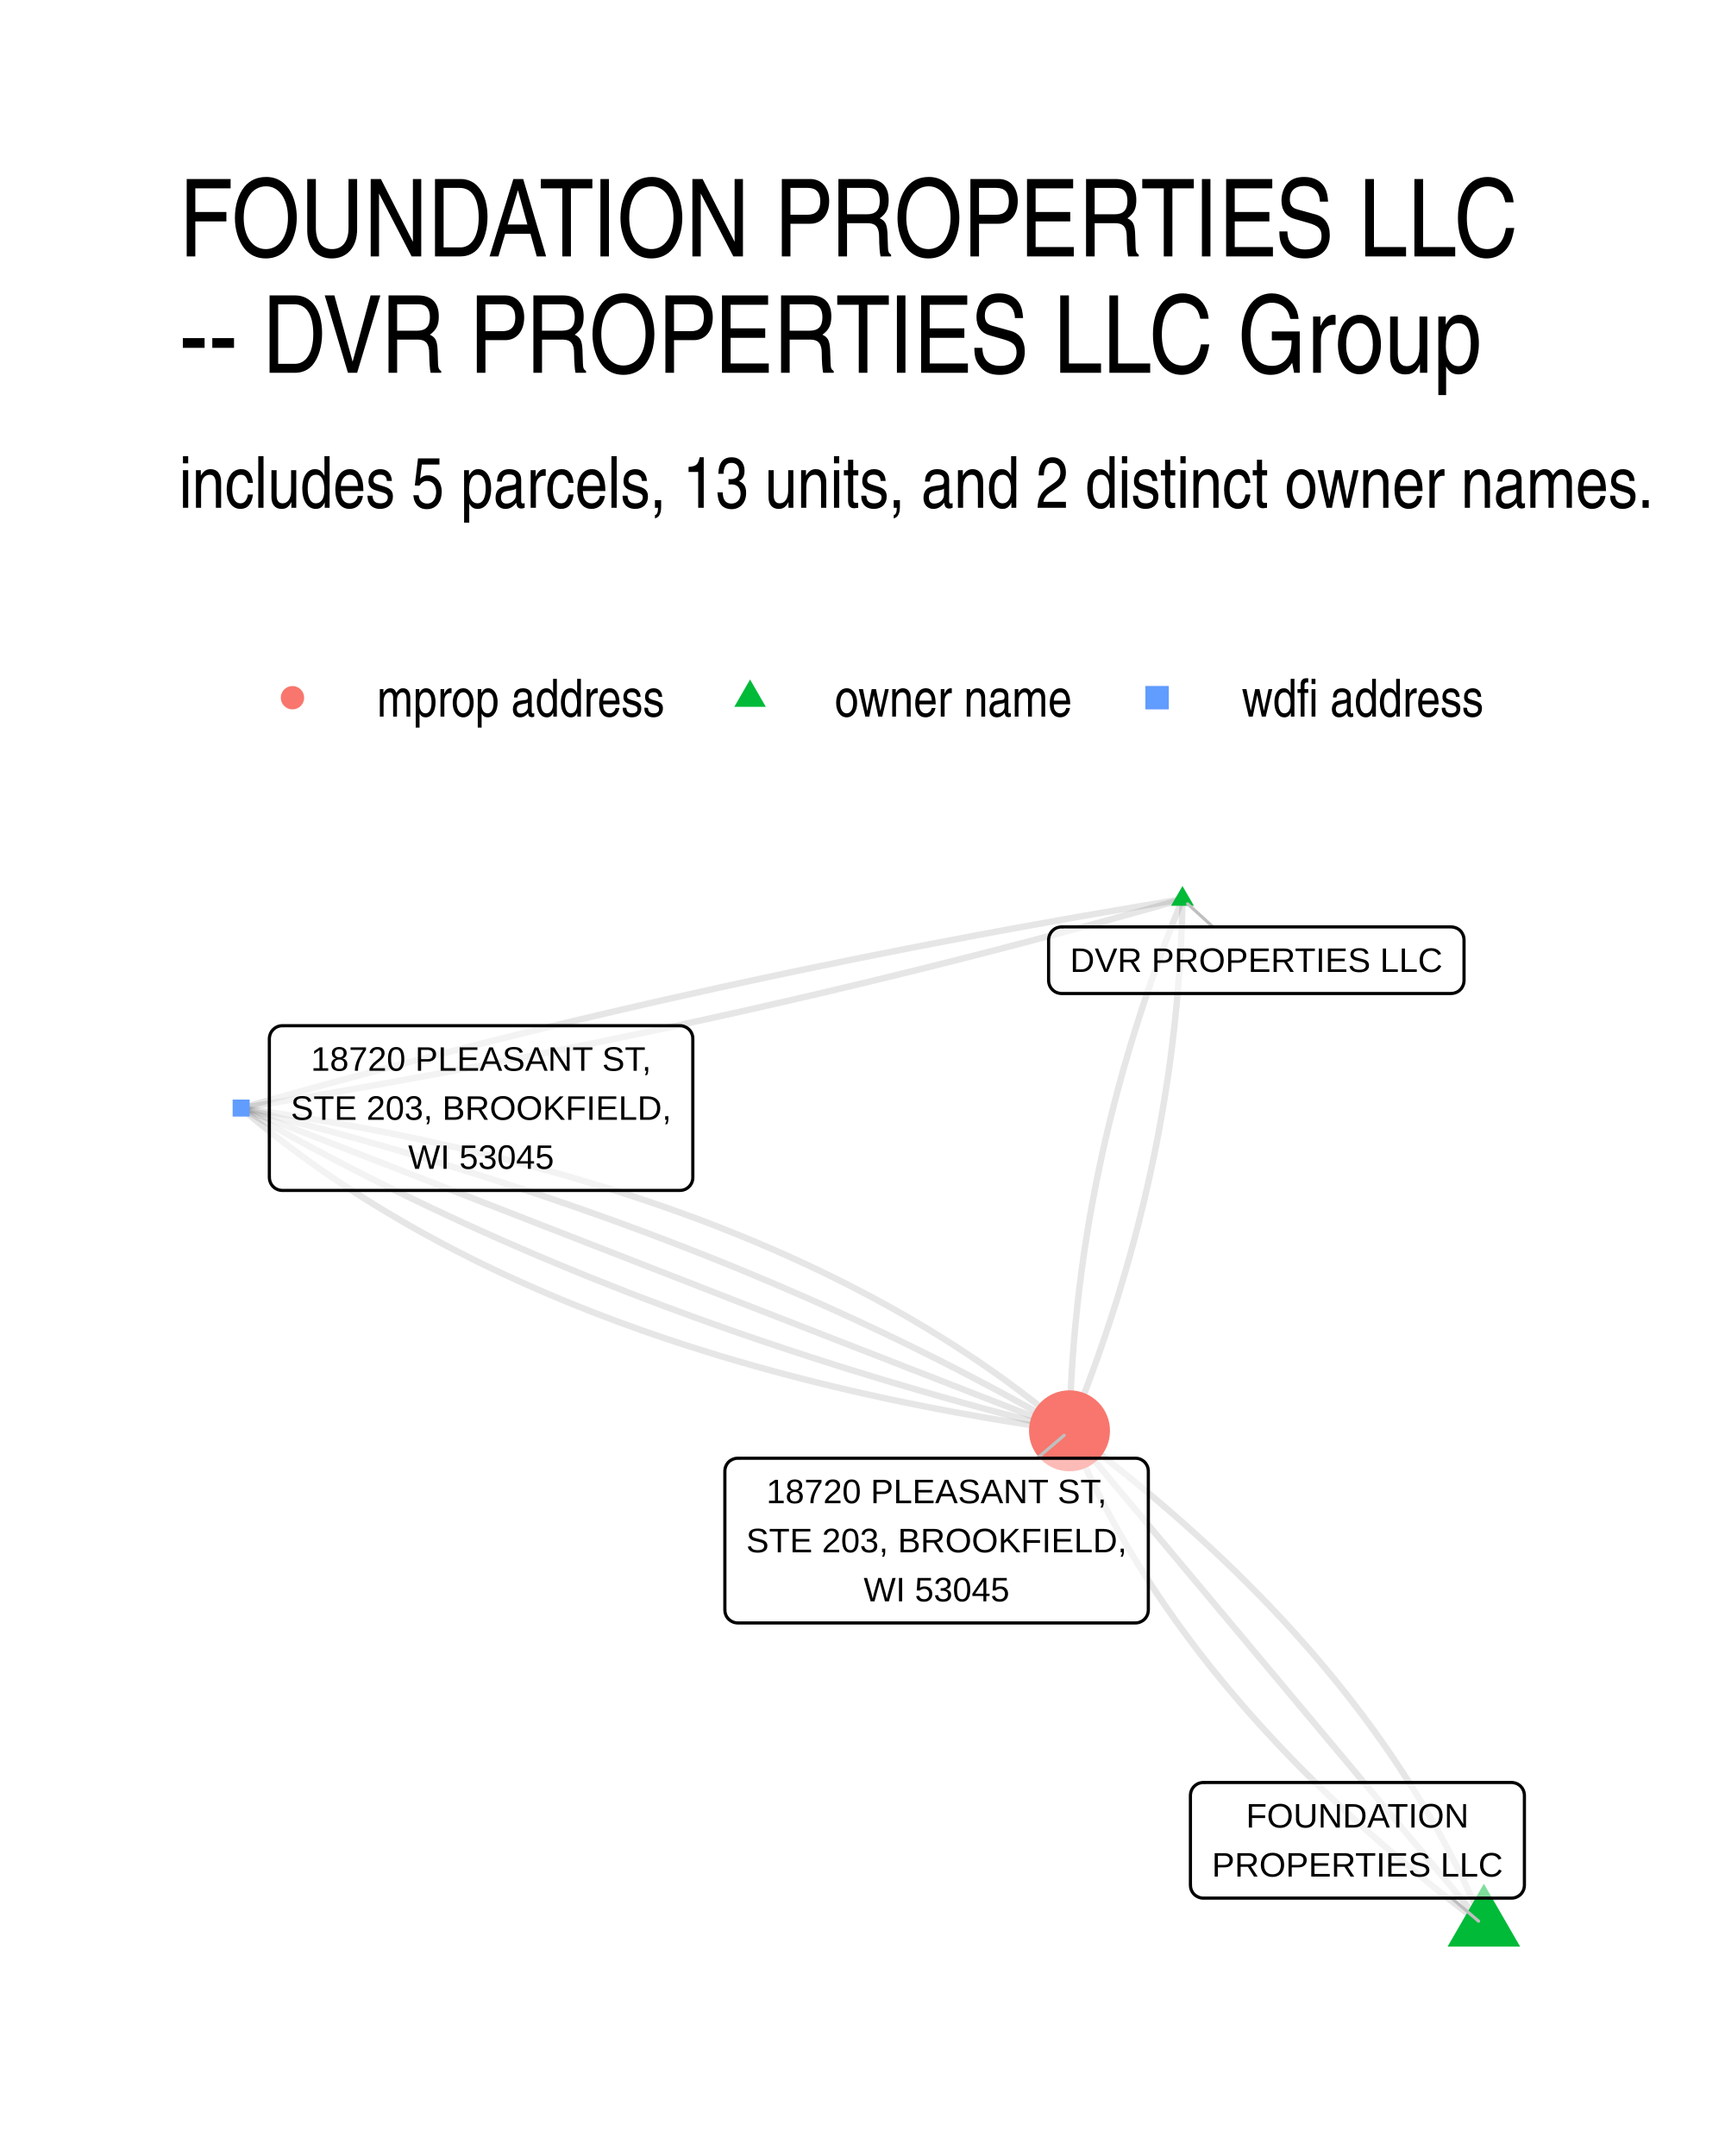
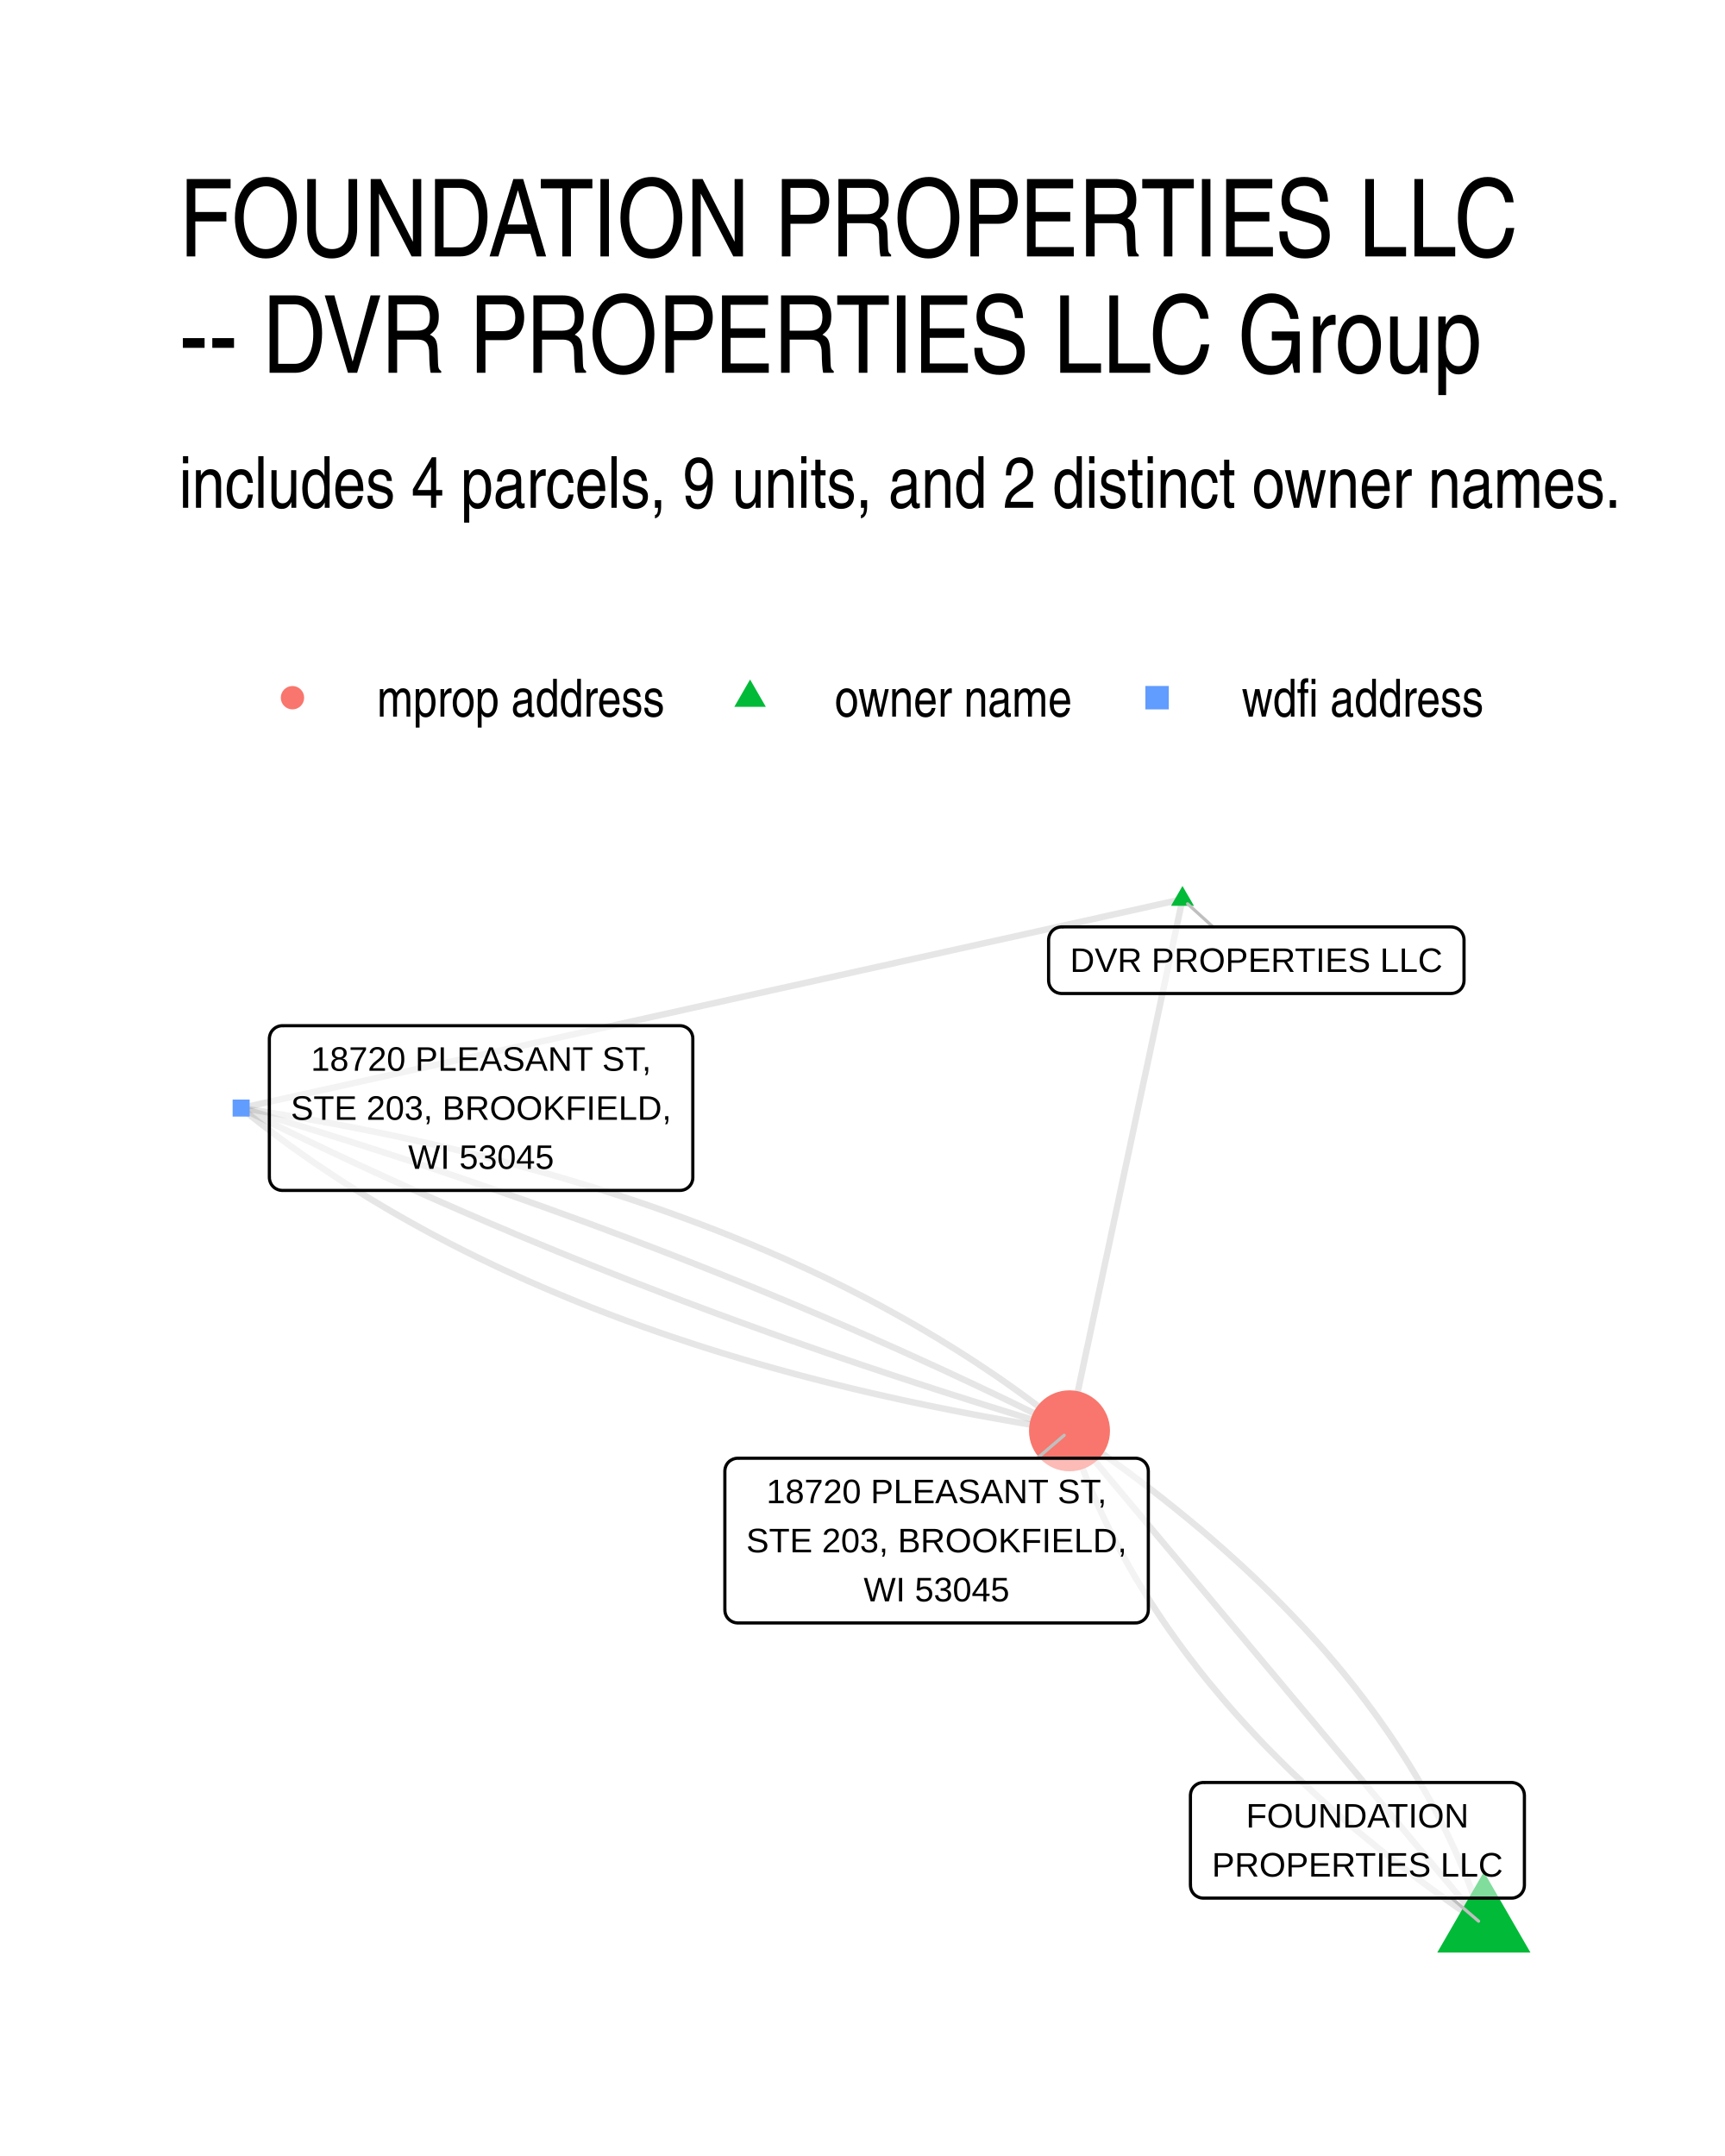
<svg xmlns="http://www.w3.org/2000/svg" width="384" height="480" viewBox="0 0 288 360">
  <g class="svglite">
    <defs>
      <style>.svglite line,.svglite polyline,.svglite polygon,.svglite path,.svglite circle{fill:none;stroke:#000000;stroke-linecap:round;stroke-linejoin:round;stroke-miterlimit:10.00}.svglite text{white-space:pre}.svglite g.glyphgroup path{fill:inherit;stroke:none}</style>
    </defs>
    <rect width="100%" height="100%" style="stroke-linecap:round;stroke-linejoin:round;stroke-miterlimit:10.00;stroke:none;fill:#FFFFFF" />
    <defs>
      <clipPath id="cpMC4wMHwyODguMDB8MC4wMHwzNjAuMDA=">
        <path d="M0 0h288v360H0z" />
      </clipPath>
    </defs>
    <g clip-path="url(#cpMC4wMHwyODguMDB8MC4wMHwzNjAuMDA=)">
      <path d="M0 0h288v360H0z" style="stroke-width:1.07;stroke:none;fill:#FFFFFF" />
    </g>
    <defs>
      <clipPath id="cpMjkuODl8MjU4LjExfDE0MS41OHwzMzAuMTE=">
        <path d="M29.89 141.58h228.22v188.53H29.89z" />
      </clipPath>
    </defs>
    <g clip-path="url(#cpMjkuODl8MjU4LjExfDE0MS41OHwzMzAuMTE=)">
-       <path d="m247.74 321.54-.38-.9-.38-.91-.39-.9-.4-.9-.41-.9-.41-.9-.41-.9-.43-.89-.43-.9-.43-.89-.45-.89-.45-.89-.45-.89-.47-.89-.47-.88-.47-.89-.49-.88-.48-.88-.5-.88-.5-.88-.51-.88-.52-.87-.52-.88-.53-.87-.53-.87-.54-.87-.55-.87-.56-.86-.56-.87-.57-.86-.57-.87-.58-.86-.59-.86-.59-.85-.6-.86-.61-.85-.61-.86-.62-.85-.63-.85-.63-.85-.64-.85-.65-.84-.65-.85-.66-.84-.67-.84-.67-.85-.68-.83-.69-.84-.69-.84-.7-.83-.7-.84-.71-.83-.72-.83-.73-.83-.73-.82-.74-.83-.74-.83-.75-.82-.76-.82-.77-.82-.77-.82-.77-.82-.79-.81-.79-.82-.8-.81-.8-.81-.81-.81-.82-.81-.82-.81-.83-.8-.84-.81-.84-.8-.85-.8-.85-.8-.87-.8-.87-.79-.87-.8-.88-.79-.89-.8-.9-.79-.9-.79-.91-.79-.91-.78-.92-.79-.93-.78-.94-.78-.94-.78-.95-.78-.95-.78-.96-.78-.97-.77-.97-.78-.98-.77-.99-.77-.99-.77-1-.77-1.01-.76-1.01-.77-1.02-.76" style="stroke-width:1.07;stroke:#000000;stroke-opacity:0.10;stroke-linecap:butt" />
+       <path d="m247.74 321.54-.3-.92-.31-.92-.31-.92-.32-.92-.33-.92-.34-.91-.35-.92-.35-.91-.36-.91-.38-.9-.38-.91-.38-.9-.4-.9-.4-.9-.42-.9-.42-.9-.42-.89-.44-.9-.45-.89-.45-.89-.46-.88-.47-.89-.48-.88-.48-.89-.5-.88-.5-.87-.51-.88-.52-.88-.53-.87-.53-.87-.54-.87-.56-.87-.56-.86-.56-.86-.58-.87-.58-.86-.6-.86-.6-.85-.6-.86-.62-.85-.63-.85-.63-.85-.64-.85-.65-.84-.66-.85-.67-.84-.67-.84-.68-.84-.69-.83-.7-.84-.71-.83-.71-.83-.73-.83-.73-.83-.74-.82-.75-.83-.75-.82-.77-.82-.77-.82-.78-.82-.79-.81-.8-.81-.8-.81-.81-.81-.83-.81-.83-.81-.83-.8-.85-.8-.85-.8-.87-.8-.87-.8-.88-.79-.88-.79-.9-.8-.9-.78-.91-.79-.92-.79-.93-.78-.94-.78-.94-.78-.96-.78-.96-.78-.97-.77-.97-.78-.99-.77-.99-.77-1-.76-1.01-.77-1.02-.76-1.03-.77-1.03-.76-1.05-.75-1.05-.76-1.06-.76-1.06-.75-1.08-.75-1.08-.75-1.09-.75-1.1-.74" style="stroke-width:1.07;stroke:#000000;stroke-opacity:0.10;stroke-linecap:butt" />
      <path d="m247.74 321.54-.7-.83-.7-.84-.7-.83-.7-.84-.7-.83-.69-.84-.7-.83-.7-.84-.7-.83-.7-.83-.7-.84-.7-.83-.7-.84-.7-.83-.69-.84-.7-.83-.7-.84-.7-.83-.7-.84-.7-.83-.7-.84-.7-.83-.69-.84-.7-.83-.7-.83-.7-.84-.7-.83-.7-.84-.7-.83-.7-.84-.69-.83-.7-.84-.7-.83-.7-.84-.7-.83-.7-.84-.7-.83-.7-.84-.7-.83-.69-.84-.7-.83-.7-.83-.7-.84-.7-.83-.7-.84-.7-.83-.7-.84-.69-.83-.7-.84-.7-.83-.7-.84-.7-.83-.7-.84-.7-.83-.7-.84-.7-.83-.69-.84-.7-.83-.7-.83-.7-.84-.7-.83-.7-.84-.7-.83-.7-.84-.69-.83-.7-.84-.7-.83-.7-.84-.7-.83-.7-.84-.7-.83-.7-.84-.69-.83-.7-.83-.7-.84-.7-.83-.7-.84-.7-.83-.7-.84-.7-.83-.7-.84-.69-.83-.7-.84-.7-.83-.7-.84-.7-.83-.7-.84-.7-.83-.7-.84-.69-.83-.7-.83-.7-.84-.7-.83-.7-.84-.7-.83-.7-.84-.7-.83-.7-.84-.69-.83" style="stroke-width:1.07;stroke:#000000;stroke-opacity:0.10;stroke-linecap:butt" />
-       <path d="m247.74 321.54-1.02-.76-1.01-.77-1.01-.76-1-.77-1-.77-.98-.77-.98-.77-.98-.78-.96-.77-.96-.78-.96-.78-.95-.78-.94-.78-.93-.78-.93-.78-.92-.79-.92-.78-.91-.79-.9-.79-.89-.79-.89-.8-.88-.79-.88-.8-.87-.79-.86-.8-.86-.8-.85-.8-.84-.8-.84-.81-.83-.8-.82-.81-.82-.81-.81-.81-.8-.81-.8-.81-.79-.82-.78-.81-.78-.82-.77-.82-.76-.82-.76-.82-.75-.82-.75-.83-.74-.83-.73-.82-.72-.83-.72-.83-.71-.83-.71-.84-.7-.83-.69-.84-.68-.84-.68-.83-.68-.84-.66-.85-.66-.84-.66-.85-.64-.84-.64-.85-.63-.85-.63-.85-.62-.85-.62-.85-.6-.86-.6-.86-.6-.85-.58-.86-.59-.86-.57-.87-.57-.86-.56-.87-.55-.86-.55-.87-.54-.87-.54-.87-.53-.87-.52-.88-.51-.87-.51-.88-.51-.88-.49-.88-.49-.88-.48-.88-.48-.89-.47-.88-.46-.89-.46-.89-.45-.89-.44-.89-.44-.89-.43-.9-.42-.89-.42-.9-.41-.9-.4-.9-.4-.9-.39-.9-.39-.91-.37-.9m18.86-88.76-.36.88-.36.89-.35.89-.36.89-.35.88-.34.89-.34.89-.34.89-.34.89-.33.88-.32.89-.33.89-.32.89-.32.89-.31.89-.31.89-.31.89-.3.89-.3.89-.3.89-.29.89-.29.89-.28.89-.29.9-.27.89-.28.89-.27.89-.27.89-.26.9-.26.89-.26.89-.26.89-.25.9-.24.89-.25.9-.24.89-.23.89-.24.9-.22.89-.23.9-.22.89-.22.9-.22.89-.21.9-.21.89-.2.9-.2.89-.2.9-.19.9-.19.89-.19.9-.19.9-.18.89-.17.9-.17.9-.17.9-.17.89-.16.9-.16.9-.16.9-.15.9-.15.9-.14.9-.14.9-.14.9-.14.89-.13.9-.12.91-.13.9-.12.9-.11.9-.12.9-.11.9-.1.9-.11.9-.1.9-.09.91-.09.9-.09.9-.09.9-.08.9-.08.91-.07.9-.07.9-.07.91-.06.9-.06.91-.06.9-.05.9-.05.91-.05.9-.04.91-.04.9-.04.91-.03.9-.03.91-.02.91-.03.9-.01.91m18.86-88.76-1.65.27-1.65.27-1.66.28-1.65.27-1.65.28-1.65.28-1.64.28-1.65.28-1.64.29-1.65.28-1.64.29-1.64.29-1.64.29-1.63.3-1.64.29-1.63.3-1.64.29-1.63.3-1.63.31-1.63.3-1.63.3-1.62.31-1.63.31-1.62.31-1.62.31-1.62.31-1.62.31-1.62.32-1.62.32-1.61.32-1.62.32-1.61.32-1.61.32-1.61.33-1.61.33-1.6.33-1.61.33-1.6.33-1.61.33-1.6.34-1.6.34-1.6.34-1.59.34-1.6.34-1.59.34-1.6.35-1.59.35-1.59.34-1.59.36-1.58.35-1.59.35-1.58.36-1.59.35-1.58.36-1.58.36-1.58.37-1.58.36-1.57.36-1.58.37-1.57.37-1.58.37-1.57.37-1.57.38-1.56.37-1.57.38-1.57.38-1.56.38-1.56.38-1.56.38-1.56.39-1.56.39-1.56.38-1.55.4-1.56.39-1.55.39-1.55.4-1.55.39-1.55.4-1.55.4-1.55.4-1.54.41-1.54.4-1.55.41-1.54.41-1.54.41-1.53.41-1.54.41-1.53.42-1.54.41-1.53.42-1.53.42-1.53.42-1.53.43-1.53.42-1.52.43-1.52.43-1.53.43-1.52.43-1.52.43" style="stroke-width:1.07;stroke:#000000;stroke-opacity:0.10;stroke-linecap:butt" />
-       <path d="m197.42 150.15-.01.9-.03.91-.02.91-.03.9-.03.91-.04.9-.04.91-.04.9-.05.91-.05.9-.05.91-.06.9-.06.9-.06.91-.07.9-.07.9-.07.91-.08.9-.08.9-.09.91-.09.9-.09.9-.09.9-.1.9-.11.9-.1.91-.11.9-.11.9-.12.9-.12.9-.13.9-.12.9-.13.9-.14.9-.14.9-.14.9-.14.9-.15.9-.15.9-.16.89-.16.9-.16.9-.16.9-.17.9-.18.89-.17.9-.18.9-.19.9-.18.89-.2.9-.19.89-.2.9-.2.9-.2.89-.21.9-.21.89-.22.9-.22.89-.22.9-.22.89-.23.9-.24.89-.23.9-.24.89-.25.89-.24.9-.25.89-.26.89-.25.9-.27.89-.26.89-.27.89-.27.9-.27.89-.28.89-.29.89-.28.89-.29.89-.29.89-.3.89-.3.89-.3.89-.31.89-.31.89-.31.89-.32.89-.32.89-.32.89-.33.89-.33.89-.34.89-.34.89-.34.88-.34.89-.35.89-.36.89-.35.88-.36.89-.36.89m18.86-88.76-1.52.43-1.52.43-1.52.43-1.52.43-1.53.43-1.52.42-1.53.42-1.53.43-1.53.42-1.54.41-1.53.42-1.53.42-1.54.41-1.54.41-1.54.41-1.54.41-1.54.41-1.54.4-1.55.4-1.54.41-1.55.4-1.55.4-1.55.39-1.55.4-1.55.39-1.56.39-1.55.39-1.56.39-1.56.39-1.56.38-1.56.39-1.56.38-1.57.38-1.56.38-1.57.38-1.57.37-1.57.37-1.57.38-1.57.37-1.57.37-1.58.36-1.58.37-1.57.36-1.58.36-1.58.36-1.59.36-1.58.36-1.58.36-1.59.35-1.59.35-1.59.35-1.59.35-1.59.35-1.59.35-1.6.34-1.59.34-1.6.34-1.6.34-1.6.34-1.6.33-1.6.34-1.61.33-1.6.33-1.61.33-1.61.33-1.61.32-1.61.33-1.61.32-1.61.32-1.62.32-1.61.32-1.62.31-1.62.32-1.62.31-1.62.31-1.63.31-1.62.31-1.63.31-1.63.3-1.63.3-1.63.3-1.63.3-1.63.3-1.63.3-1.64.29-1.64.29-1.64.3-1.64.29-1.64.28-1.64.29-1.65.28-1.64.29-1.65.28-1.65.28-1.65.28-1.65.27-1.65.28-1.65.27-1.66.27m0 0 .98.83.99.82.99.82 1.01.81 1.01.81 1.02.8 1.03.79 1.04.79 1.04.78 1.06.78 1.06.77 1.07.77 1.09.76 1.09.75 1.09.75 1.11.74 1.11.73 1.13.73 1.13.73 1.14.72 1.15.71 1.16.71 1.16.7 1.18.69 1.18.69 1.19.69 1.2.68 1.21.67 1.22.66 1.23.67 1.23.65 1.24.65 1.26.64 1.26.64 1.26.63 1.28.63 1.29.62 1.29.61 1.31.61 1.31.6 1.32.6 1.33.59 1.33.58 1.35.58 1.35.58 1.36.56 1.38.57 1.38.55 1.38.55 1.4.55 1.41.53 1.41.54 1.42.52 1.43.52 1.44.52 1.45.51 1.46.5 1.46.5 1.48.49 1.48.49 1.49.48 1.5.47 1.51.47 1.52.47 1.52.45 1.53.45 1.55.45 1.55.44 1.56.43 1.56.43 1.58.42 1.58.42 1.6.41 1.6.41 1.61.39 1.62.4 1.63.39 1.63.38 1.65.37 1.65.37 1.66.37 1.67.36 1.68.35 1.69.34 1.7.35 1.7.33 1.71.33 1.72.32 1.74.32 1.73.31 1.75.31 1.76.3 1.76.29 1.77.29 1.79.28 1.79.28 1.79.27 1.81.27 1.82.26" style="stroke-width:1.07;stroke:#000000;stroke-opacity:0.10;stroke-linecap:butt" />
-       <path d="m40.26 185.02 1.19.69 1.19.68 1.2.68 1.2.68 1.2.68 1.21.67 1.21.67 1.22.66 1.22.67 1.23.66 1.23.65 1.23.66 1.24.65 1.25.65 1.24.65 1.26.64 1.25.64 1.26.64 1.27.63 1.27.63 1.27.63 1.28.63 1.28.62 1.28.62 1.29.62 1.3.61 1.3.61 1.3.61 1.31.61 1.31.6 1.31.6 1.32.59 1.33.6 1.33.59 1.33.59 1.34.58 1.34.58 1.34.58 1.35.58 1.36.57 1.36.57 1.36.57 1.37.56 1.37.57 1.37.56 1.38.55 1.39.55 1.38.55 1.4.55 1.39.55 1.41.54 1.4.54 1.41.53 1.41.53 1.42.53 1.43.53 1.42.52 1.43.53 1.44.51 1.44.52 1.44.51 1.45.51 1.45.51 1.46.5 1.46.5 1.47.5 1.47.49 1.47.5 1.48.49 1.48.48 1.49.49 1.49.48 1.49.47 1.5.48 1.51.47 1.5.47 1.52.46 1.51.47 1.52.46 1.53.45 1.53.46 1.53.45 1.54.45 1.54.44 1.55.45 1.55.44 1.55.43 1.56.44 1.57.43 1.56.43 1.58.42 1.57.42 1.58.42 1.59.42 1.59.41 1.59.41 1.6.41 1.6.41 1.61.4" style="stroke-width:1.07;stroke:#000000;stroke-opacity:0.10;stroke-linecap:butt" />
-       <path d="m40.26 185.02 1.4.55 1.4.54 1.39.54 1.4.55 1.4.54 1.39.55 1.4.54 1.4.55 1.39.54 1.4.54 1.4.55 1.39.54 1.4.55 1.4.54 1.4.55 1.39.54 1.4.54 1.4.55 1.39.54 1.4.55 1.4.54 1.39.55 1.4.54 1.4.54 1.39.55 1.4.54 1.4.55 1.4.54 1.39.55 1.4.54 1.4.54 1.39.55 1.4.54 1.4.55 1.39.54 1.4.55 1.4.54 1.39.54 1.4.55 1.4.54 1.4.55 1.39.54 1.4.55 1.4.54 1.39.54 1.4.55 1.4.54 1.39.55 1.4.54 1.4.55 1.39.54 1.4.55 1.4.54 1.4.54 1.39.55 1.4.54 1.4.55 1.39.54 1.4.55 1.4.54 1.39.54 1.4.55 1.4.54 1.39.55 1.4.54 1.4.55 1.39.54 1.4.54 1.4.55 1.4.54 1.39.55 1.4.54 1.4.55 1.39.54 1.4.54 1.4.55 1.39.54 1.4.55 1.4.54 1.39.55 1.4.54 1.4.54 1.4.55 1.39.54 1.4.55 1.4.54 1.39.55 1.4.54 1.4.54 1.39.55 1.4.54 1.4.55 1.39.54 1.4.55 1.4.54 1.4.54 1.39.55 1.4.54 1.4.55" style="stroke-width:1.07;stroke:#000000;stroke-opacity:0.10;stroke-linecap:butt" />
-       <path d="m40.26 185.02 1.61.4 1.6.41 1.6.41 1.59.41 1.59.41 1.59.42 1.58.42 1.57.42 1.57.42 1.57.43 1.57.43 1.55.44 1.56.43 1.55.44 1.55.44 1.54.45 1.54.45 1.53.45 1.53.45 1.52.46 1.53.46 1.51.46 1.51.47 1.51.47 1.51.47 1.5.48 1.49.47 1.49.48 1.49.49 1.48.48 1.48.49 1.47.49 1.47.5 1.47.5 1.46.5 1.45.5 1.46.51 1.45.51 1.44.51 1.44.51 1.43.52 1.44.52 1.42.53 1.42.52 1.42.53 1.42.54 1.41.53 1.4.54 1.4.54 1.4.55 1.39.54 1.39.55 1.39.56 1.38.55 1.37.56 1.37.56 1.37.57 1.36.57 1.36.57 1.35.57 1.35.58 1.35.58 1.34.58 1.34.58 1.33.59 1.33.59 1.32.59 1.32.6 1.32.6 1.31.6 1.31.61 1.3.61 1.3.61 1.29.61 1.29.62 1.29.62 1.28.62 1.28.63 1.27.63 1.27.63 1.27.63 1.26.64 1.25.64 1.25.64 1.25.65 1.24.65 1.24.65 1.24.65 1.23.66 1.22.66 1.23.67 1.21.66 1.22.67 1.21.67 1.2.68 1.2.68 1.2.68 1.19.68 1.19.69" style="stroke-width:1.07;stroke:#000000;stroke-opacity:0.10;stroke-linecap:butt" />
-       <path d="m40.26 185.02 1.82.26 1.8.27 1.8.27 1.79.27 1.78.29 1.78.29 1.76.29 1.76.3 1.74.31 1.74.31 1.73.32 1.72.32 1.72.33 1.7.33 1.7.34 1.69.35 1.67.35 1.67.36 1.67.37 1.65.37 1.64.37 1.64.38 1.63.39 1.62.39 1.61.4 1.6.41 1.59.41 1.59.42 1.57.42 1.57.43 1.56.43 1.55.44 1.54.44 1.54.46 1.52.45 1.52.47 1.51.46 1.5.48 1.49.48 1.48.49 1.47.49 1.47.5 1.46.5 1.44.51 1.44.51 1.43.53 1.43.52 1.41.53 1.41.54 1.39.55 1.39.55 1.38.55 1.37.57 1.37.56 1.35.58 1.35.58 1.33.58 1.33.59 1.32.6 1.31.6 1.31.61 1.29.61 1.29.62 1.27.63 1.27.63 1.26.64 1.25.64 1.25.65 1.23.65 1.23.66 1.21.67 1.21.67 1.2.68 1.2.68 1.18.69 1.17.7 1.17.7 1.16.71 1.15.71 1.14.72 1.13.72 1.12.73 1.12.74 1.1.74 1.1.75 1.09.75 1.08.76 1.08.77 1.06.77 1.05.78 1.05.78 1.04.79 1.03.79 1.02.8 1.01.81 1.01.81.99.82.99.82.98.83" style="stroke-width:1.07;stroke:#000000;stroke-opacity:0.10;stroke-linecap:butt" />
-       <path d="m247.74 314.54 6.06 10.5h-12.12zm-50.32-166.6 1.92 3.31h-3.83z" style="stroke-width:0.71;stroke:none;fill:#00BA38" />
+       <path d="m247.74 321.54-1.1-.74-1.09-.75-1.09-.75-1.07-.75-1.07-.75-1.06-.76-1.05-.76-1.04-.75-1.04-.76-1.02-.77-1.02-.76-1.01-.77-1-.76-1-.77-.98-.77-.98-.78-.97-.77-.96-.78-.95-.78-.95-.78-.93-.78-.93-.78-.92-.79-.91-.78-.91-.79-.89-.8-.89-.79-.88-.79-.87-.8-.86-.8-.86-.8-.84-.8-.84-.8-.83-.81-.82-.81-.81-.81-.81-.81-.8-.81-.79-.81-.78-.82-.77-.82-.76-.82-.76-.82-.75-.83-.74-.82-.73-.83-.72-.83-.72-.83-.7-.83-.7-.84-.69-.83-.69-.84-.67-.84-.67-.84-.65-.85-.65-.84-.65-.85-.63-.85-.62-.85-.62-.85-.61-.86-.6-.85-.59-.86-.59-.86-.57-.86-.57-.87-.56-.86-.55-.87-.54-.87-.54-.87-.53-.87-.52-.88-.51-.88-.5-.87-.49-.88-.49-.89-.48-.88-.47-.89-.46-.88-.45-.89-.44-.89-.44-.9-.43-.89-.42-.9-.41-.9-.41-.9-.39-.9-.39-.9-.38-.91-.37-.9-.36-.91-.36-.91-.35-.92-.33-.91-.33-.92-.33-.92-.31-.92-.31-.92-.29-.92m18.86-88.76-.19.89-.19.9-.19.9-.19.89-.19.9-.19.9-.19.89-.19.9-.19.9-.19.89-.19.9-.19.9-.19.89-.19.9-.19.9-.19.89-.2.9-.19.9-.19.89-.19.9-.19.89-.19.9-.19.9-.19.89-.19.9-.19.9-.19.89-.19.9-.19.9-.19.89-.19.9-.19.9-.19.89-.2.9-.19.9-.19.89-.19.9-.19.9-.19.89-.19.9-.19.9-.19.89-.19.9-.19.9-.19.89-.19.9-.19.9-.19.89-.19.9-.2.9-.19.89-.19.9-.19.9-.19.89-.19.9-.19.9-.19.89-.19.9-.19.89-.19.9-.19.9-.19.89-.19.9-.19.9-.19.89-.19.9-.2.9-.19.89-.19.9-.19.9-.19.89-.19.9-.19.9-.19.89-.19.9-.19.9-.19.89-.19.9-.19.9-.19.89-.19.9-.19.9-.19.89-.2.9-.19.9-.19.89-.19.9-.19.9-.19.89-.19.9-.19.9-.19.89-.19.9-.19.89-.19.9-.19.9-.19.89-.19.9-.19.9m18.86-88.76-1.58.35-1.59.35-1.59.35-1.59.36-1.58.35-1.59.35-1.59.35-1.59.35-1.58.36-1.59.35-1.59.35-1.59.35-1.58.36-1.59.35-1.59.35-1.59.35-1.58.36-1.59.35-1.59.35-1.59.35-1.58.35-1.59.36-1.59.35-1.59.35-1.58.35-1.59.36-1.59.35-1.59.35-1.58.35-1.59.35-1.59.36-1.59.35-1.58.35-1.59.35-1.59.36-1.59.35-1.58.35-1.59.35-1.59.36-1.59.35-1.58.35-1.59.35-1.59.35-1.59.36-1.58.35-1.59.35-1.59.35-1.59.36-1.58.35-1.59.35-1.59.35-1.59.35-1.58.36-1.59.35-1.59.35-1.59.35-1.58.36-1.59.35-1.59.35-1.59.35-1.58.35-1.59.36-1.59.35-1.59.35-1.58.35-1.59.36-1.59.35-1.59.35-1.58.35-1.59.36-1.59.35-1.59.35-1.58.35-1.59.35-1.59.36-1.59.35-1.58.35-1.59.35-1.59.36-1.59.35-1.58.35-1.59.35-1.59.35-1.59.36-1.58.35-1.59.35-1.59.35-1.59.36-1.58.35-1.59.35-1.59.35-1.59.35-1.58.36-1.59.35-1.59.35-1.59.35-1.58.36-1.59.35-1.59.35m0 0 1.01.81 1.01.81 1.02.8 1.03.79 1.03.79 1.05.79 1.05.78 1.06.77 1.07.77 1.08.76 1.08.76 1.09.75 1.1.74 1.11.74 1.12.74 1.12.73 1.14.72 1.14.72 1.15.71 1.15.71 1.17.7 1.17.7 1.18.69 1.19.69 1.2.68 1.2.67 1.21.67 1.22.67 1.23.66 1.24.65 1.24.65 1.26.64 1.26.64 1.27.63 1.27.62 1.29.62 1.29.62 1.3.61 1.31.6 1.32.6 1.32.6 1.33.58 1.35.59 1.34.57 1.36.57 1.37.57 1.37.56 1.38.56 1.39.55 1.4.54 1.4.54 1.41.53 1.42.53 1.43.52 1.44.52 1.45.51 1.45.51 1.46.5 1.47.49 1.48.49 1.48.49 1.49.48 1.5.47 1.51.47 1.52.46 1.53.46 1.53.45 1.54.45 1.55.44 1.56.43 1.56.43 1.57.43 1.59.42 1.58.41 1.6.41 1.61.4 1.61.4 1.62.39 1.63.39 1.64.38 1.64.37 1.66.37 1.66.37 1.67.36 1.67.35 1.69.35 1.69.34 1.7.34 1.71.33 1.72.33 1.73.32 1.73.31 1.74.31 1.75.31 1.76.3 1.76.29 1.78.29 1.78.28 1.79.28" style="stroke-width:1.07;stroke:#000000;stroke-opacity:0.10;stroke-linecap:butt" />
+       <path d="m40.26 185.02 1.27.63 1.27.64 1.27.63 1.27.62 1.28.63 1.28.62 1.28.63 1.29.62 1.28.62 1.29.61 1.3.62 1.29.61 1.3.61 1.3.61 1.3.61 1.31.61 1.31.6 1.31.6 1.31.6 1.32.6 1.32.6 1.32.59 1.33.6 1.32.59 1.33.59 1.34.59 1.33.58 1.34.59 1.34.58 1.35.58 1.34.58 1.35.58 1.35.57 1.36.57 1.35.58 1.36.57 1.37.56 1.36.57 1.37.56 1.37.57 1.37.56 1.38.56 1.37.55 1.39.56 1.38.55 1.39.55 1.38.55 1.4.55 1.39.55 1.4.54 1.4.54 1.4.54 1.4.54 1.41.54 1.41.54 1.41.53 1.42.53 1.42.53 1.42.53 1.42.52 1.43.53 1.43.52 1.43.52 1.43.52 1.44.52 1.44.51 1.44.52 1.45.51 1.45.51 1.45.51 1.45.5 1.45.51 1.46.5 1.46.5 1.47.5 1.46.5 1.47.49 1.47.49 1.48.5 1.48.49 1.48.48 1.48.49 1.48.48 1.49.49 1.49.48 1.49.48 1.5.47 1.5.48 1.5.47 1.5.47 1.51.47 1.51.47 1.51.47 1.51.46 1.52.47 1.52.46 1.52.46 1.53.45 1.53.46m-138.3-53.89 1.53.46 1.52.45 1.53.46 1.52.46 1.51.47 1.52.46 1.51.47 1.51.46 1.51.47 1.5.48 1.5.47 1.5.47 1.49.48 1.5.48 1.49.48 1.49.48 1.48.49 1.48.48 1.48.49 1.48.49 1.47.49 1.48.5 1.46.49 1.47.5 1.46.5 1.47.5 1.45.5 1.46.51 1.45.5 1.45.51 1.45.51 1.45.51 1.44.52 1.44.51 1.43.52 1.44.52 1.43.52 1.43.52 1.43.52 1.42.53 1.42.53 1.42.53 1.41.53 1.42.53 1.41.54 1.4.54 1.41.53 1.4.54 1.4.55 1.4.54 1.39.55 1.39.55 1.39.55 1.39.55 1.38.55 1.38.56 1.38.55 1.38.56 1.37.56 1.37.56 1.37.57 1.36.57 1.36.56 1.36.57 1.36.57 1.36.58 1.35.57 1.35.58 1.34.58 1.35.58 1.34.58 1.33.59 1.34.58 1.33.59 1.33.59 1.33.59 1.33.59 1.32.6 1.32.6 1.31.6 1.32.6 1.31.6 1.31.6 1.3.61 1.31.61 1.3.61 1.3.61 1.29.61 1.3.62 1.29.61 1.28.62 1.29.62 1.28.63 1.28.62 1.28.63 1.27.62 1.27.63 1.27.63 1.27.64" style="stroke-width:1.07;stroke:#000000;stroke-opacity:0.10;stroke-linecap:butt" />
+       <path d="m40.26 185.02 1.79.28 1.78.28 1.78.29 1.76.29 1.76.3 1.75.31 1.74.31 1.73.31 1.73.32 1.72.33 1.7.33 1.71.34 1.69.34 1.68.35 1.68.35 1.67.36 1.66.37 1.66.37 1.64.37 1.64.38 1.63.39 1.62.39 1.61.4 1.61.4 1.59.41 1.59.41 1.58.42 1.58.43 1.56.43 1.56.43 1.55.44 1.54.45 1.53.45 1.53.46 1.51.46 1.51.47 1.5.47 1.5.48 1.48.48 1.48.49 1.47.5 1.46.5 1.45.51 1.45.51 1.43.52 1.43.52 1.42.53 1.42.53 1.4.54 1.4.54 1.39.55 1.38.56 1.37.56 1.37.56 1.35.58 1.35.57 1.34.59 1.34.58 1.32.6 1.32.6 1.31.6 1.3.61 1.29.61 1.29.62 1.27.63 1.27.63 1.26.64 1.25.64 1.25.65 1.24.65 1.22.66 1.22.67 1.22.67 1.2.67 1.2.68 1.19.69 1.18.69 1.17.7 1.17.7 1.15.71 1.15.71 1.14.72 1.13.72 1.13.73 1.12.74 1.1.74 1.1.74 1.1.75 1.08.76 1.08.76 1.07.77 1.06.77 1.05.78 1.04.79 1.04.79 1.03.79 1.02.8 1.01.81 1.01.81" style="stroke-width:1.07;stroke:#000000;stroke-opacity:0.10;stroke-linecap:butt" />
+       <path d="m247.74 312.56 7.78 13.47h-15.56zm-50.32-164.62 1.92 3.31h-3.83z" style="stroke-width:0.71;stroke:none;fill:#00BA38" />
      <path d="M38.84 186.44h2.84v-2.84h-2.84z" style="stroke-width:0.71;stroke:none;fill:#619CFF" />
      <circle cx="178.56" cy="238.91" r="6.76" style="stroke-width:0.71;stroke:none;fill:#F8766D" />
      <path d="m242.36 316.94 4.5 3.85m-44.34-166.02-4.24-3.85m-25.1 92.57 4.49-3.83" style="stroke-width:0.53;stroke:#BFBFBF" />
      <path d="M200.91 316.94h51.44-.08l.34-.01.34-.07.33-.13.3-.17.27-.22.23-.26.18-.29.14-.32.08-.34.03-.35h0v-14.99h0l-.03-.34-.08-.34-.14-.32-.18-.3-.23-.26-.27-.22-.3-.17-.33-.12-.34-.07-.26-.02h-51.44l.26.02-.35-.02-.34.05-.34.09-.31.15-.29.2-.25.24-.21.28-.16.31-.11.33-.05.34-.01.17v14.99l.01-.17v.35l.05.34.11.33.16.31.21.28.25.24.29.19.31.15.34.1.34.04z" style="stroke-width:0.53;fill:#FFFFFF;fill-opacity:0.50" />
      <text x="226.63" y="305.15" lengthAdjust="spacingAndGlyphs" style="font-size:5.69px;font-family:&quot;Liberation Sans&quot;" text-anchor="middle" textLength="37.17">FOUNDATION</text>
      <text x="226.63" y="313.34" lengthAdjust="spacingAndGlyphs" style="font-size:5.69px;font-family:&quot;Liberation Sans&quot;" text-anchor="middle" textLength="48.56">PROPERTIES LLC</text>
      <path d="M177.23 165.89h65.04-.09l.35-.02.34-.07.33-.12.3-.17.27-.22.23-.26.18-.3.14-.32.08-.34.03-.34h0v-6.8h0l-.03-.34-.08-.34-.14-.32-.18-.3-.23-.26-.27-.22-.3-.17-.33-.12-.34-.07-.26-.02h-65.04l.26.02-.34-.02-.35.05-.33.09-.32.15-.28.2-.25.24-.21.28-.16.31-.11.32-.06.35-.01.17v6.8l.01-.18v.35l.06.35.11.33.16.3.21.28.25.24.28.2.32.15.33.09.35.05z" style="stroke-width:0.53;fill:#FFFFFF;fill-opacity:0.50" />
      <text x="209.75" y="162.29" lengthAdjust="spacingAndGlyphs" style="font-size:5.69px;font-family:&quot;Liberation Sans&quot;" text-anchor="middle" textLength="62.16">DVR PROPERTIES LLC</text>
      <path d="M47.13 198.77h66.38-.08l.34-.01.34-.07.33-.12.3-.18.27-.22.23-.26.19-.29.13-.32.09-.34.02-.35h0v-23.18h0l-.02-.35-.09-.34-.13-.32-.19-.29-.23-.26-.27-.22-.3-.17-.33-.13-.34-.07-.26-.01H47.13l.26.01-.34-.01-.35.04-.33.1-.32.15-.28.2-.25.24-.21.27-.16.31-.11.33-.06.34-.01.18v23.18l.01-.17v.35l.06.34.11.33.16.31.21.28.25.24.28.19.32.15.33.1.35.04z" style="stroke-width:0.53;fill:#FFFFFF;fill-opacity:0.50" />
      <text x="80.32" y="178.79" lengthAdjust="spacingAndGlyphs" style="font-size:5.69px;font-family:&quot;Liberation Sans&quot;" text-anchor="middle" textLength="56.77">18720 PLEASANT ST,</text>
      <text x="80.32" y="186.98" lengthAdjust="spacingAndGlyphs" style="font-size:5.69px;font-family:&quot;Liberation Sans&quot;" text-anchor="middle" textLength="63.5">STE 203, BROOKFIELD,</text>
      <text x="80.32" y="195.17" lengthAdjust="spacingAndGlyphs" style="font-size:5.69px;font-family:&quot;Liberation Sans&quot;" text-anchor="middle" textLength="24.31">WI 53045</text>
      <path d="M123.18 270.99h66.38-.09l.35-.01.34-.07.32-.13.31-.17.27-.22.23-.26.18-.29.14-.32.08-.34.03-.35h0v-23.18h0l-.03-.35-.08-.34-.14-.32-.18-.29-.23-.26-.27-.22-.31-.18-.32-.12-.34-.07-.26-.01h-66.38l.26.01-.35-.01-.34.04-.34.1-.31.15-.29.19-.25.24-.21.28-.16.31-.11.33-.05.34-.01.18v23.18l.01-.17v.35l.05.34.11.33.16.31.21.27.25.24.29.2.31.15.34.1.34.04z" style="stroke-width:0.53;fill:#FFFFFF;fill-opacity:0.50" />
      <text x="156.37" y="251" lengthAdjust="spacingAndGlyphs" style="font-size:5.69px;font-family:&quot;Liberation Sans&quot;" text-anchor="middle" textLength="56.77">18720 PLEASANT ST,</text>
      <text x="156.37" y="259.2" lengthAdjust="spacingAndGlyphs" style="font-size:5.69px;font-family:&quot;Liberation Sans&quot;" text-anchor="middle" textLength="63.5">STE 203, BROOKFIELD,</text>
      <text x="156.37" y="267.39" lengthAdjust="spacingAndGlyphs" style="font-size:5.69px;font-family:&quot;Liberation Sans&quot;" text-anchor="middle" textLength="24.31">WI 53045</text>
    </g>
    <g clip-path="url(#cpMC4wMHwyODguMDB8MC4wMHwzNjAuMDA=)">
      <circle cx="48.83" cy="116.5" r="1.95" style="stroke-width:0.71;stroke:none;fill:#F8766D" />
      <path d="m125.23 113.46 2.63 4.56h-5.26z" style="stroke-width:0.71;stroke:none;fill:#00BA38" />
      <path d="M191.23 118.45h3.91v-3.91h-3.91z" style="stroke-width:0.71;stroke:none;fill:#619CFF" />
      <text x="62.95" y="119.66" lengthAdjust="spacingAndGlyphs" style="font-size:8.80px;font-weight:0;font-family:&quot;Nimbus Sans Narrow&quot;" textLength="48.16">mprop address</text>
      <text x="139.35" y="119.66" lengthAdjust="spacingAndGlyphs" style="font-size:8.80px;font-weight:0;font-family:&quot;Nimbus Sans Narrow&quot;" textLength="39.72">owner name</text>
      <text x="207.31" y="119.66" lengthAdjust="spacingAndGlyphs" style="font-size:8.80px;font-weight:0;font-family:&quot;Nimbus Sans Narrow&quot;" textLength="40.5">wdfi address</text>
-       <text x="29.89" y="84.79" lengthAdjust="spacingAndGlyphs" style="font-size:12.00px;font-weight:0;font-family:&quot;Nimbus Sans Narrow&quot;" textLength="246.64">includes 5 parcels, 13 units, and 2 distinct owner names.</text>
+       <text x="29.89" y="84.79" lengthAdjust="spacingAndGlyphs" style="font-size:12.00px;font-weight:0;font-family:&quot;Nimbus Sans Narrow&quot;" textLength="241.17">includes 4 parcels, 9 units, and 2 distinct owner names.</text>
      <text x="29.89" y="42.81" lengthAdjust="spacingAndGlyphs" style="font-size:18.00px;font-weight:0;font-family:&quot;Nimbus Sans Narrow&quot;" textLength="230.44">FOUNDATION PROPERTIES LLC</text>
      <text x="29.89" y="62.25" lengthAdjust="spacingAndGlyphs" style="font-size:18.00px;font-weight:0;font-family:&quot;Nimbus Sans Narrow&quot;" textLength="225.5">-- DVR PROPERTIES LLC Group</text>
    </g>
  </g>
</svg>
